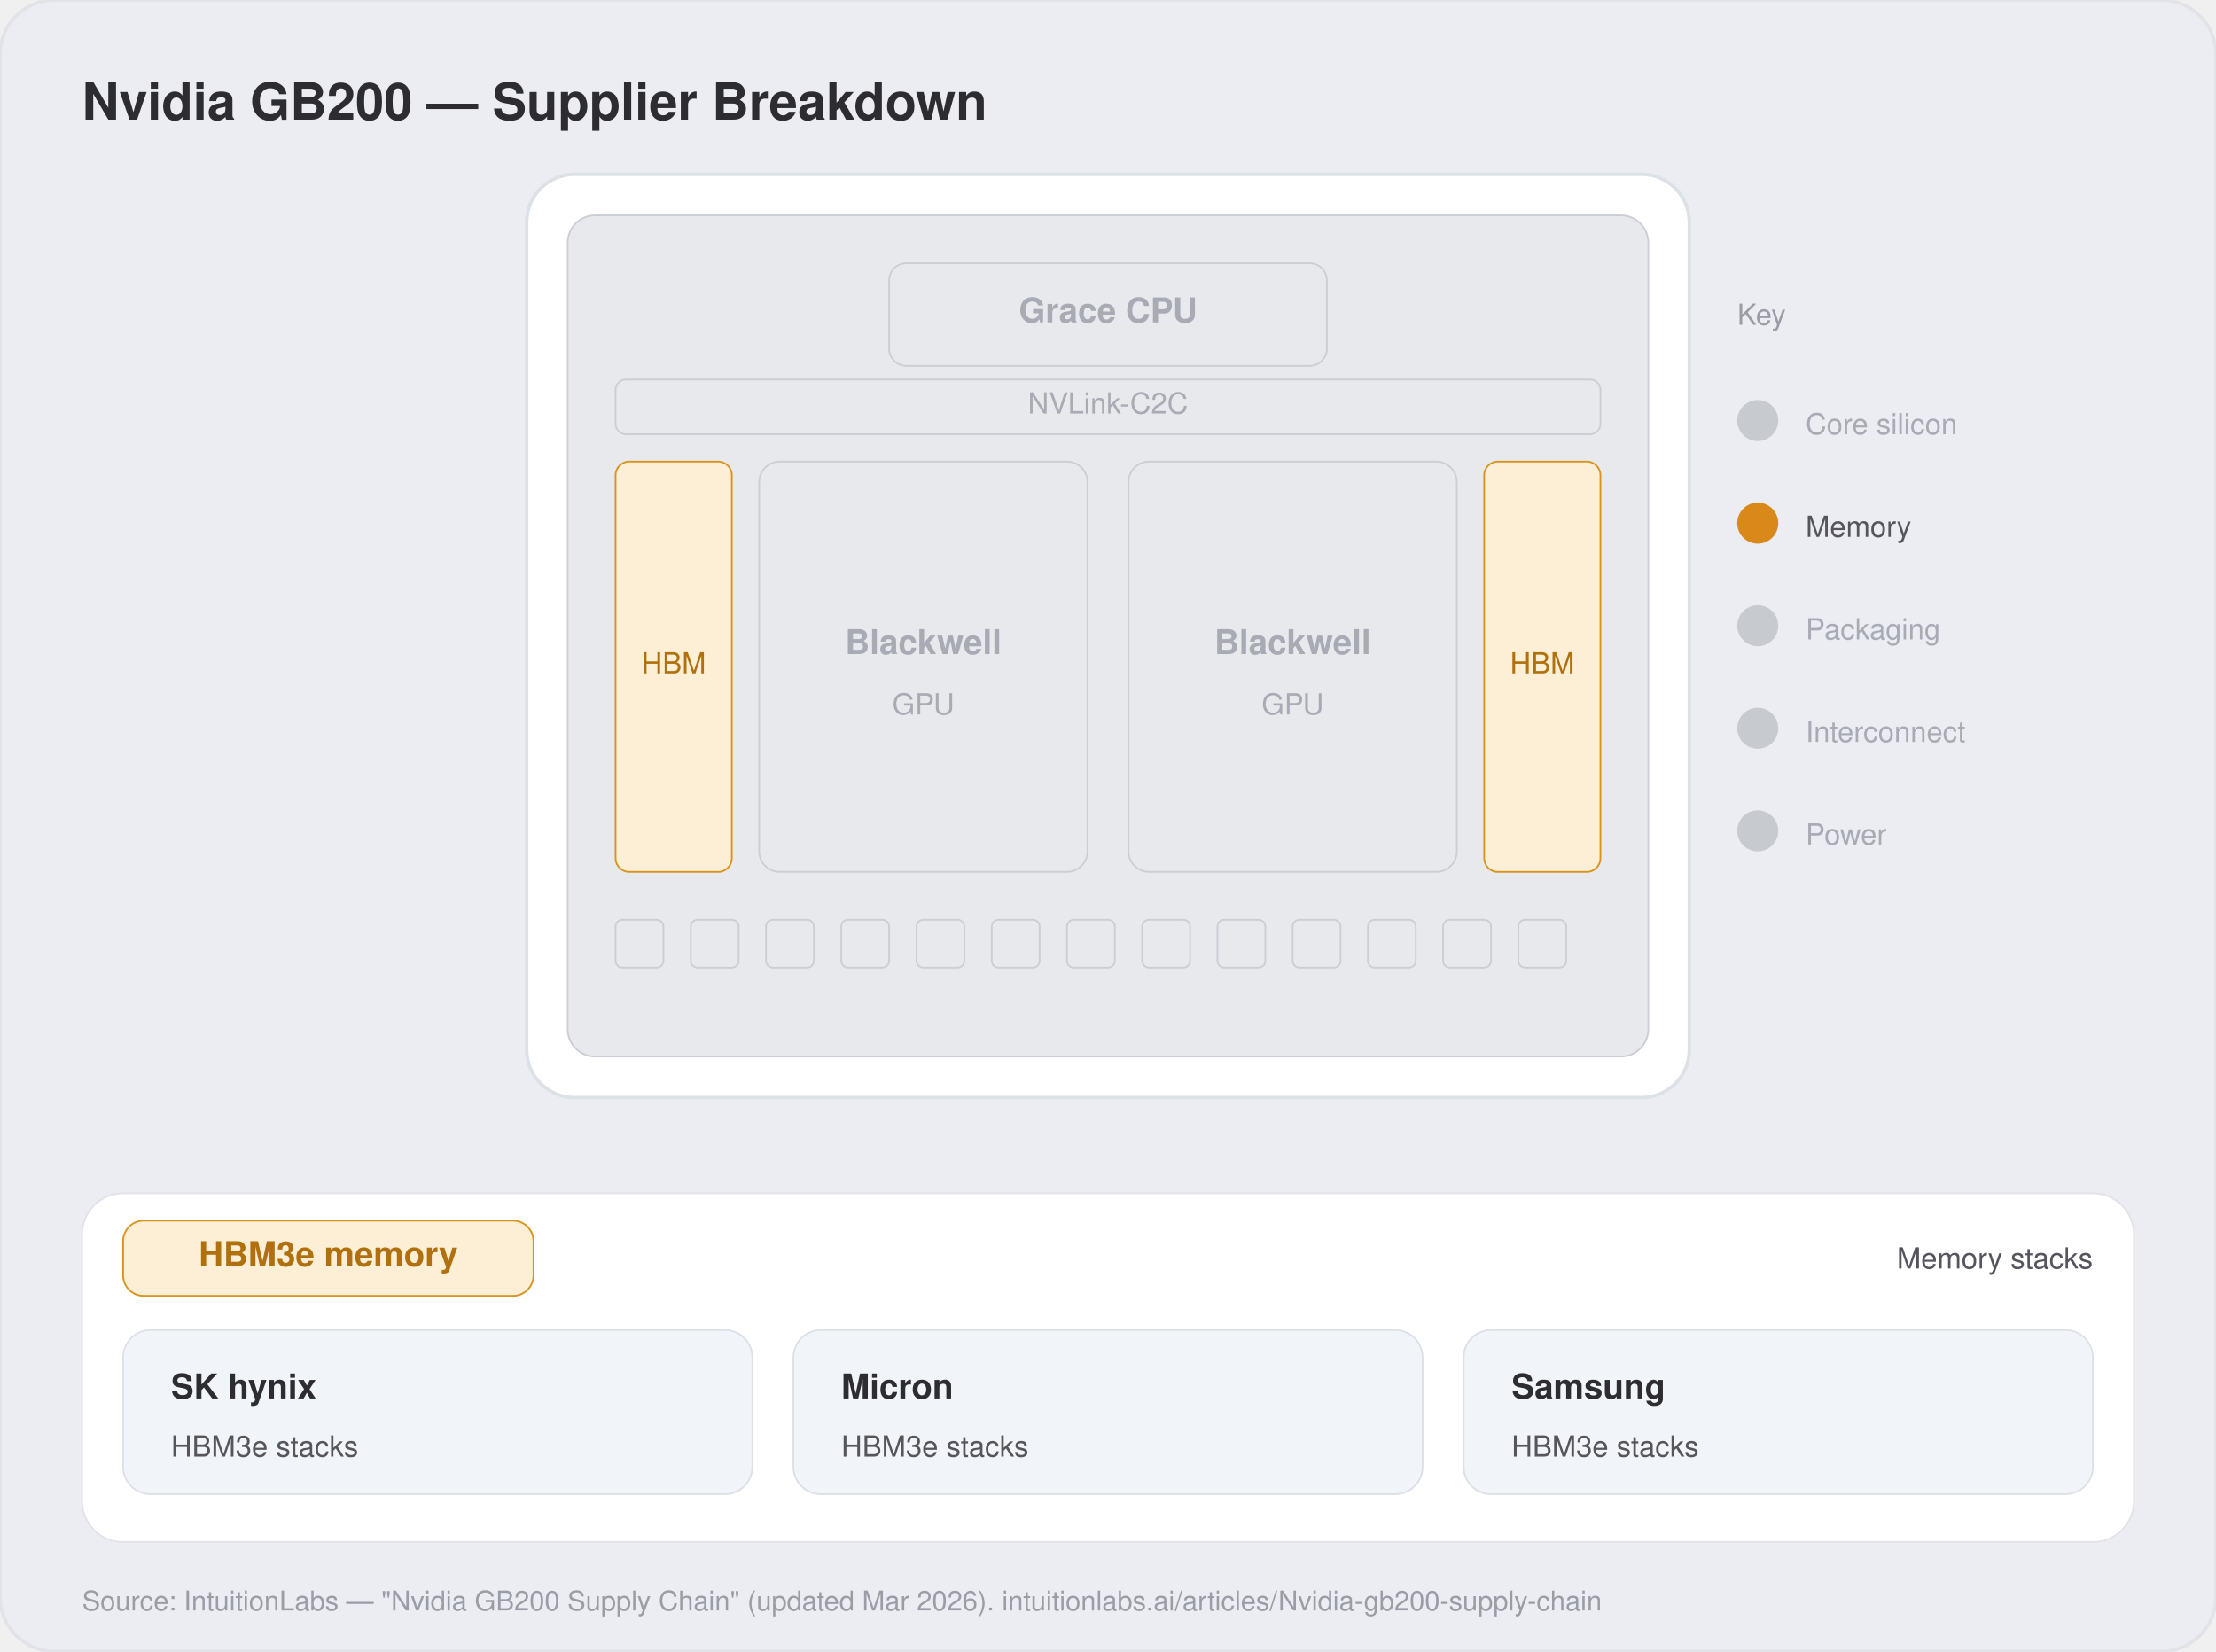
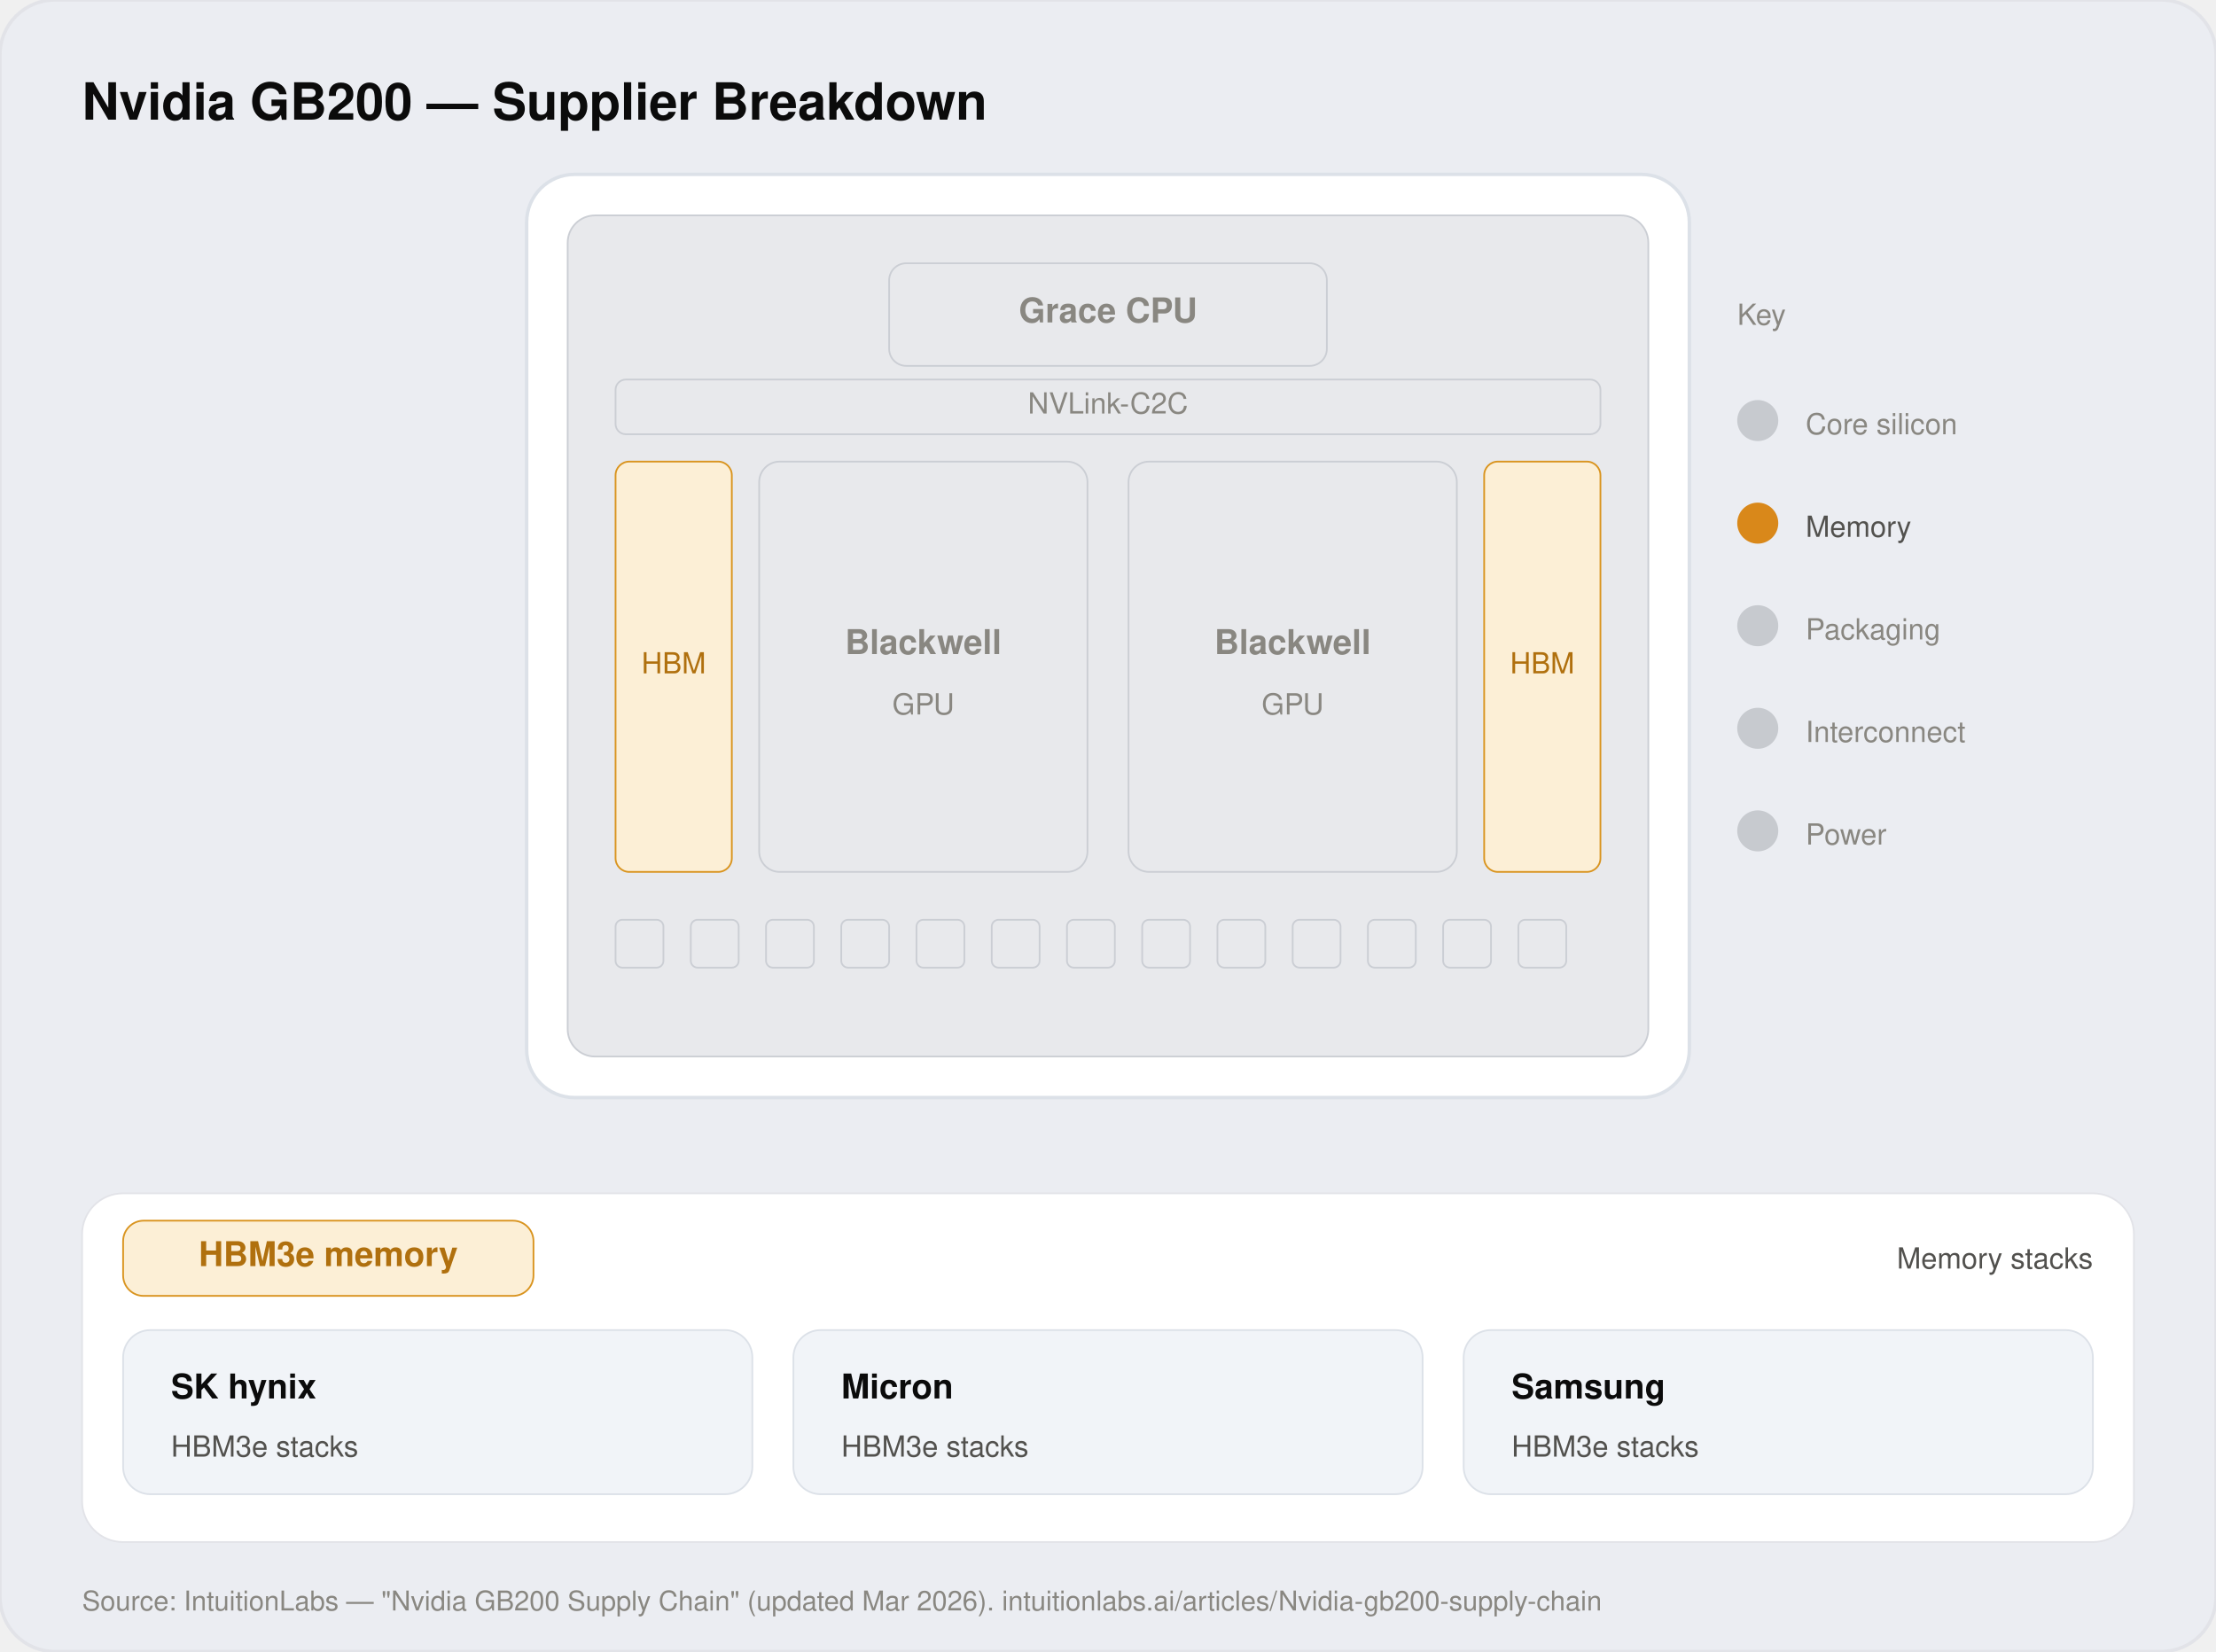
<svg xmlns="http://www.w3.org/2000/svg" viewBox="16 -3 648 483" width="648" height="483" font-family="Helvetica, Arial, sans-serif">
  <style>text{font-family:Helvetica,Arial,sans-serif;}.h{font-size:15px;font-weight:600;}.t{font-size:10px;font-weight:600;}.b{font-size:8.5px;font-weight:400;}.f{font-size:8px;font-weight:400;}</style>
  <rect x="16" y="-3" width="648" height="483" rx="16" fill="#EBEDF2" stroke="#E2E3E8" stroke-width="1" />
-   <text class="h" x="40" y="32" style="fill:#2C2C31">Nvidia GB200 — Supplier Breakdown</text>
+   <text class="h" x="40" y="32" style="fill:#0B0B0B">Nvidia GB200 — Supplier Breakdown</text>
  <rect x="170" y="48" width="340" height="270" rx="14" fill="#FFFFFF" stroke="#DCE1E8" stroke-width="1" />
  <rect x="182" y="60" width="316" height="246" rx="8" fill="#E8E9EC" stroke="#CBCED4" stroke-width="0.5" />
  <rect x="276" y="74" width="128" height="30" rx="5" fill="#E8E9EC" stroke="#CBCED4" stroke-width="0.5" />
-   <text class="t" x="340" y="89" text-anchor="middle" dominant-baseline="central" style="fill:#A8ABB4">Grace CPU</text>
+   <text class="t" x="340" y="89" text-anchor="middle" dominant-baseline="central" style="fill:#898781">Grace CPU</text>
  <rect x="196" y="108" width="288" height="16" rx="3" fill="#E8E9EC" stroke="#CBCED4" stroke-width="0.5" />
-   <text class="b" x="340" y="116" text-anchor="middle" dominant-baseline="central" style="fill:#A8ABB4">NVLink-C2C</text>
+   <text class="b" x="340" y="116" text-anchor="middle" dominant-baseline="central" style="fill:#898781">NVLink-C2C</text>
  <rect x="196" y="132" width="34" height="120" rx="4" fill="#FCEFD6" stroke="#D9941F" stroke-width="0.5" />
  <text class="b" x="213" y="192" text-anchor="middle" dominant-baseline="central" style="fill:#B0700E">HBM</text>
  <rect x="450" y="132" width="34" height="120" rx="4" fill="#FCEFD6" stroke="#D9941F" stroke-width="0.5" />
  <text class="b" x="467" y="192" text-anchor="middle" dominant-baseline="central" style="fill:#B0700E">HBM</text>
  <rect x="238" y="132" width="96" height="120" rx="6" fill="#E8E9EC" stroke="#CBCED4" stroke-width="0.5" />
-   <text class="t" x="286" y="186" text-anchor="middle" dominant-baseline="central" style="fill:#A8ABB4">Blackwell</text>
-   <text class="b" x="286" y="204" text-anchor="middle" dominant-baseline="central" style="fill:#A8ABB4">GPU</text>
+   <text class="t" x="286" y="186" text-anchor="middle" dominant-baseline="central" style="fill:#898781">Blackwell</text>
+   <text class="b" x="286" y="204" text-anchor="middle" dominant-baseline="central" style="fill:#898781">GPU</text>
  <rect x="346" y="132" width="96" height="120" rx="6" fill="#E8E9EC" stroke="#CBCED4" stroke-width="0.5" />
-   <text class="t" x="394" y="186" text-anchor="middle" dominant-baseline="central" style="fill:#A8ABB4">Blackwell</text>
-   <text class="b" x="394" y="204" text-anchor="middle" dominant-baseline="central" style="fill:#A8ABB4">GPU</text>
+   <text class="t" x="394" y="186" text-anchor="middle" dominant-baseline="central" style="fill:#898781">Blackwell</text>
+   <text class="b" x="394" y="204" text-anchor="middle" dominant-baseline="central" style="fill:#898781">GPU</text>
  <rect x="196" y="266" width="14" height="14" rx="2" fill="#E8E9EC" stroke="#CBCED4" stroke-width="0.5" />
  <rect x="218" y="266" width="14" height="14" rx="2" fill="#E8E9EC" stroke="#CBCED4" stroke-width="0.5" />
  <rect x="240" y="266" width="14" height="14" rx="2" fill="#E8E9EC" stroke="#CBCED4" stroke-width="0.5" />
  <rect x="262" y="266" width="14" height="14" rx="2" fill="#E8E9EC" stroke="#CBCED4" stroke-width="0.5" />
  <rect x="284" y="266" width="14" height="14" rx="2" fill="#E8E9EC" stroke="#CBCED4" stroke-width="0.5" />
  <rect x="306" y="266" width="14" height="14" rx="2" fill="#E8E9EC" stroke="#CBCED4" stroke-width="0.5" />
  <rect x="328" y="266" width="14" height="14" rx="2" fill="#E8E9EC" stroke="#CBCED4" stroke-width="0.5" />
  <rect x="350" y="266" width="14" height="14" rx="2" fill="#E8E9EC" stroke="#CBCED4" stroke-width="0.5" />
  <rect x="372" y="266" width="14" height="14" rx="2" fill="#E8E9EC" stroke="#CBCED4" stroke-width="0.5" />
  <rect x="394" y="266" width="14" height="14" rx="2" fill="#E8E9EC" stroke="#CBCED4" stroke-width="0.5" />
  <rect x="416" y="266" width="14" height="14" rx="2" fill="#E8E9EC" stroke="#CBCED4" stroke-width="0.5" />
  <rect x="438" y="266" width="14" height="14" rx="2" fill="#E8E9EC" stroke="#CBCED4" stroke-width="0.5" />
  <rect x="460" y="266" width="14" height="14" rx="2" fill="#E8E9EC" stroke="#CBCED4" stroke-width="0.5" />
-   <text class="b" x="524" y="92" style="fill:#9A9DA6">Key</text>
+   <text class="b" x="524" y="92" style="fill:#898781">Key</text>
  <circle cx="530" cy="120" r="6" fill="#C7CACF" />
-   <text class="b" x="544" y="124" style="fill:#A8ABB4">Core silicon</text>
+   <text class="b" x="544" y="124" style="fill:#898781">Core silicon</text>
  <circle cx="530" cy="150" r="6" fill="#D9881A" />
-   <text class="b" x="544" y="154" style="fill:#56555E">Memory</text>
+   <text class="b" x="544" y="154" style="fill:#52514E">Memory</text>
  <circle cx="530" cy="180" r="6" fill="#C7CACF" />
-   <text class="b" x="544" y="184" style="fill:#A8ABB4">Packaging</text>
+   <text class="b" x="544" y="184" style="fill:#898781">Packaging</text>
  <circle cx="530" cy="210" r="6" fill="#C7CACF" />
-   <text class="b" x="544" y="214" style="fill:#A8ABB4">Interconnect</text>
+   <text class="b" x="544" y="214" style="fill:#898781">Interconnect</text>
  <circle cx="530" cy="240" r="6" fill="#C7CACF" />
-   <text class="b" x="544" y="244" style="fill:#A8ABB4">Power</text>
+   <text class="b" x="544" y="244" style="fill:#898781">Power</text>
  <rect x="40" y="346" width="600" height="102" rx="12" fill="#FFFFFF" stroke="#E2E3E8" stroke-width="0.5" />
  <rect x="52" y="354" width="120" height="22" rx="6" fill="#FCEFD6" stroke="#D9941F" stroke-width="0.5" />
  <text class="t" x="112.0" y="365" text-anchor="middle" dominant-baseline="central" style="fill:#B0700E">HBM3e memory</text>
-   <text class="b" x="628" y="368" text-anchor="end" style="fill:#56555E">Memory stacks</text>
+   <text class="b" x="628" y="368" text-anchor="end" style="fill:#52514E">Memory stacks</text>
  <rect x="52" y="386" width="184" height="48" rx="8" fill="#F1F4F8" stroke="#DCE1E8" stroke-width="0.5" />
-   <text class="t" x="66" y="406" style="fill:#2C2C31">SK hynix</text>
-   <text class="b" x="66" y="423" style="fill:#56555E">HBM3e stacks</text>
+   <text class="t" x="66" y="406" style="fill:#0B0B0B">SK hynix</text>
+   <text class="b" x="66" y="423" style="fill:#52514E">HBM3e stacks</text>
  <rect x="248" y="386" width="184" height="48" rx="8" fill="#F1F4F8" stroke="#DCE1E8" stroke-width="0.5" />
-   <text class="t" x="262" y="406" style="fill:#2C2C31">Micron</text>
-   <text class="b" x="262" y="423" style="fill:#56555E">HBM3e stacks</text>
+   <text class="t" x="262" y="406" style="fill:#0B0B0B">Micron</text>
+   <text class="b" x="262" y="423" style="fill:#52514E">HBM3e stacks</text>
  <rect x="444" y="386" width="184" height="48" rx="8" fill="#F1F4F8" stroke="#DCE1E8" stroke-width="0.5" />
-   <text class="t" x="458" y="406" style="fill:#2C2C31">Samsung</text>
-   <text class="b" x="458" y="423" style="fill:#56555E">HBM3e stacks</text>
-   <text class="f" x="40" y="468" style="fill:#9A9DA6">Source: IntuitionLabs — "Nvidia GB200 Supply Chain" (updated Mar 2026). intuitionlabs.ai/articles/Nvidia-gb200-supply-chain</text>
+   <text class="t" x="458" y="406" style="fill:#0B0B0B">Samsung</text>
+   <text class="b" x="458" y="423" style="fill:#52514E">HBM3e stacks</text>
+   <text class="f" x="40" y="468" style="fill:#898781">Source: IntuitionLabs — "Nvidia GB200 Supply Chain" (updated Mar 2026). intuitionlabs.ai/articles/Nvidia-gb200-supply-chain</text>
</svg>
